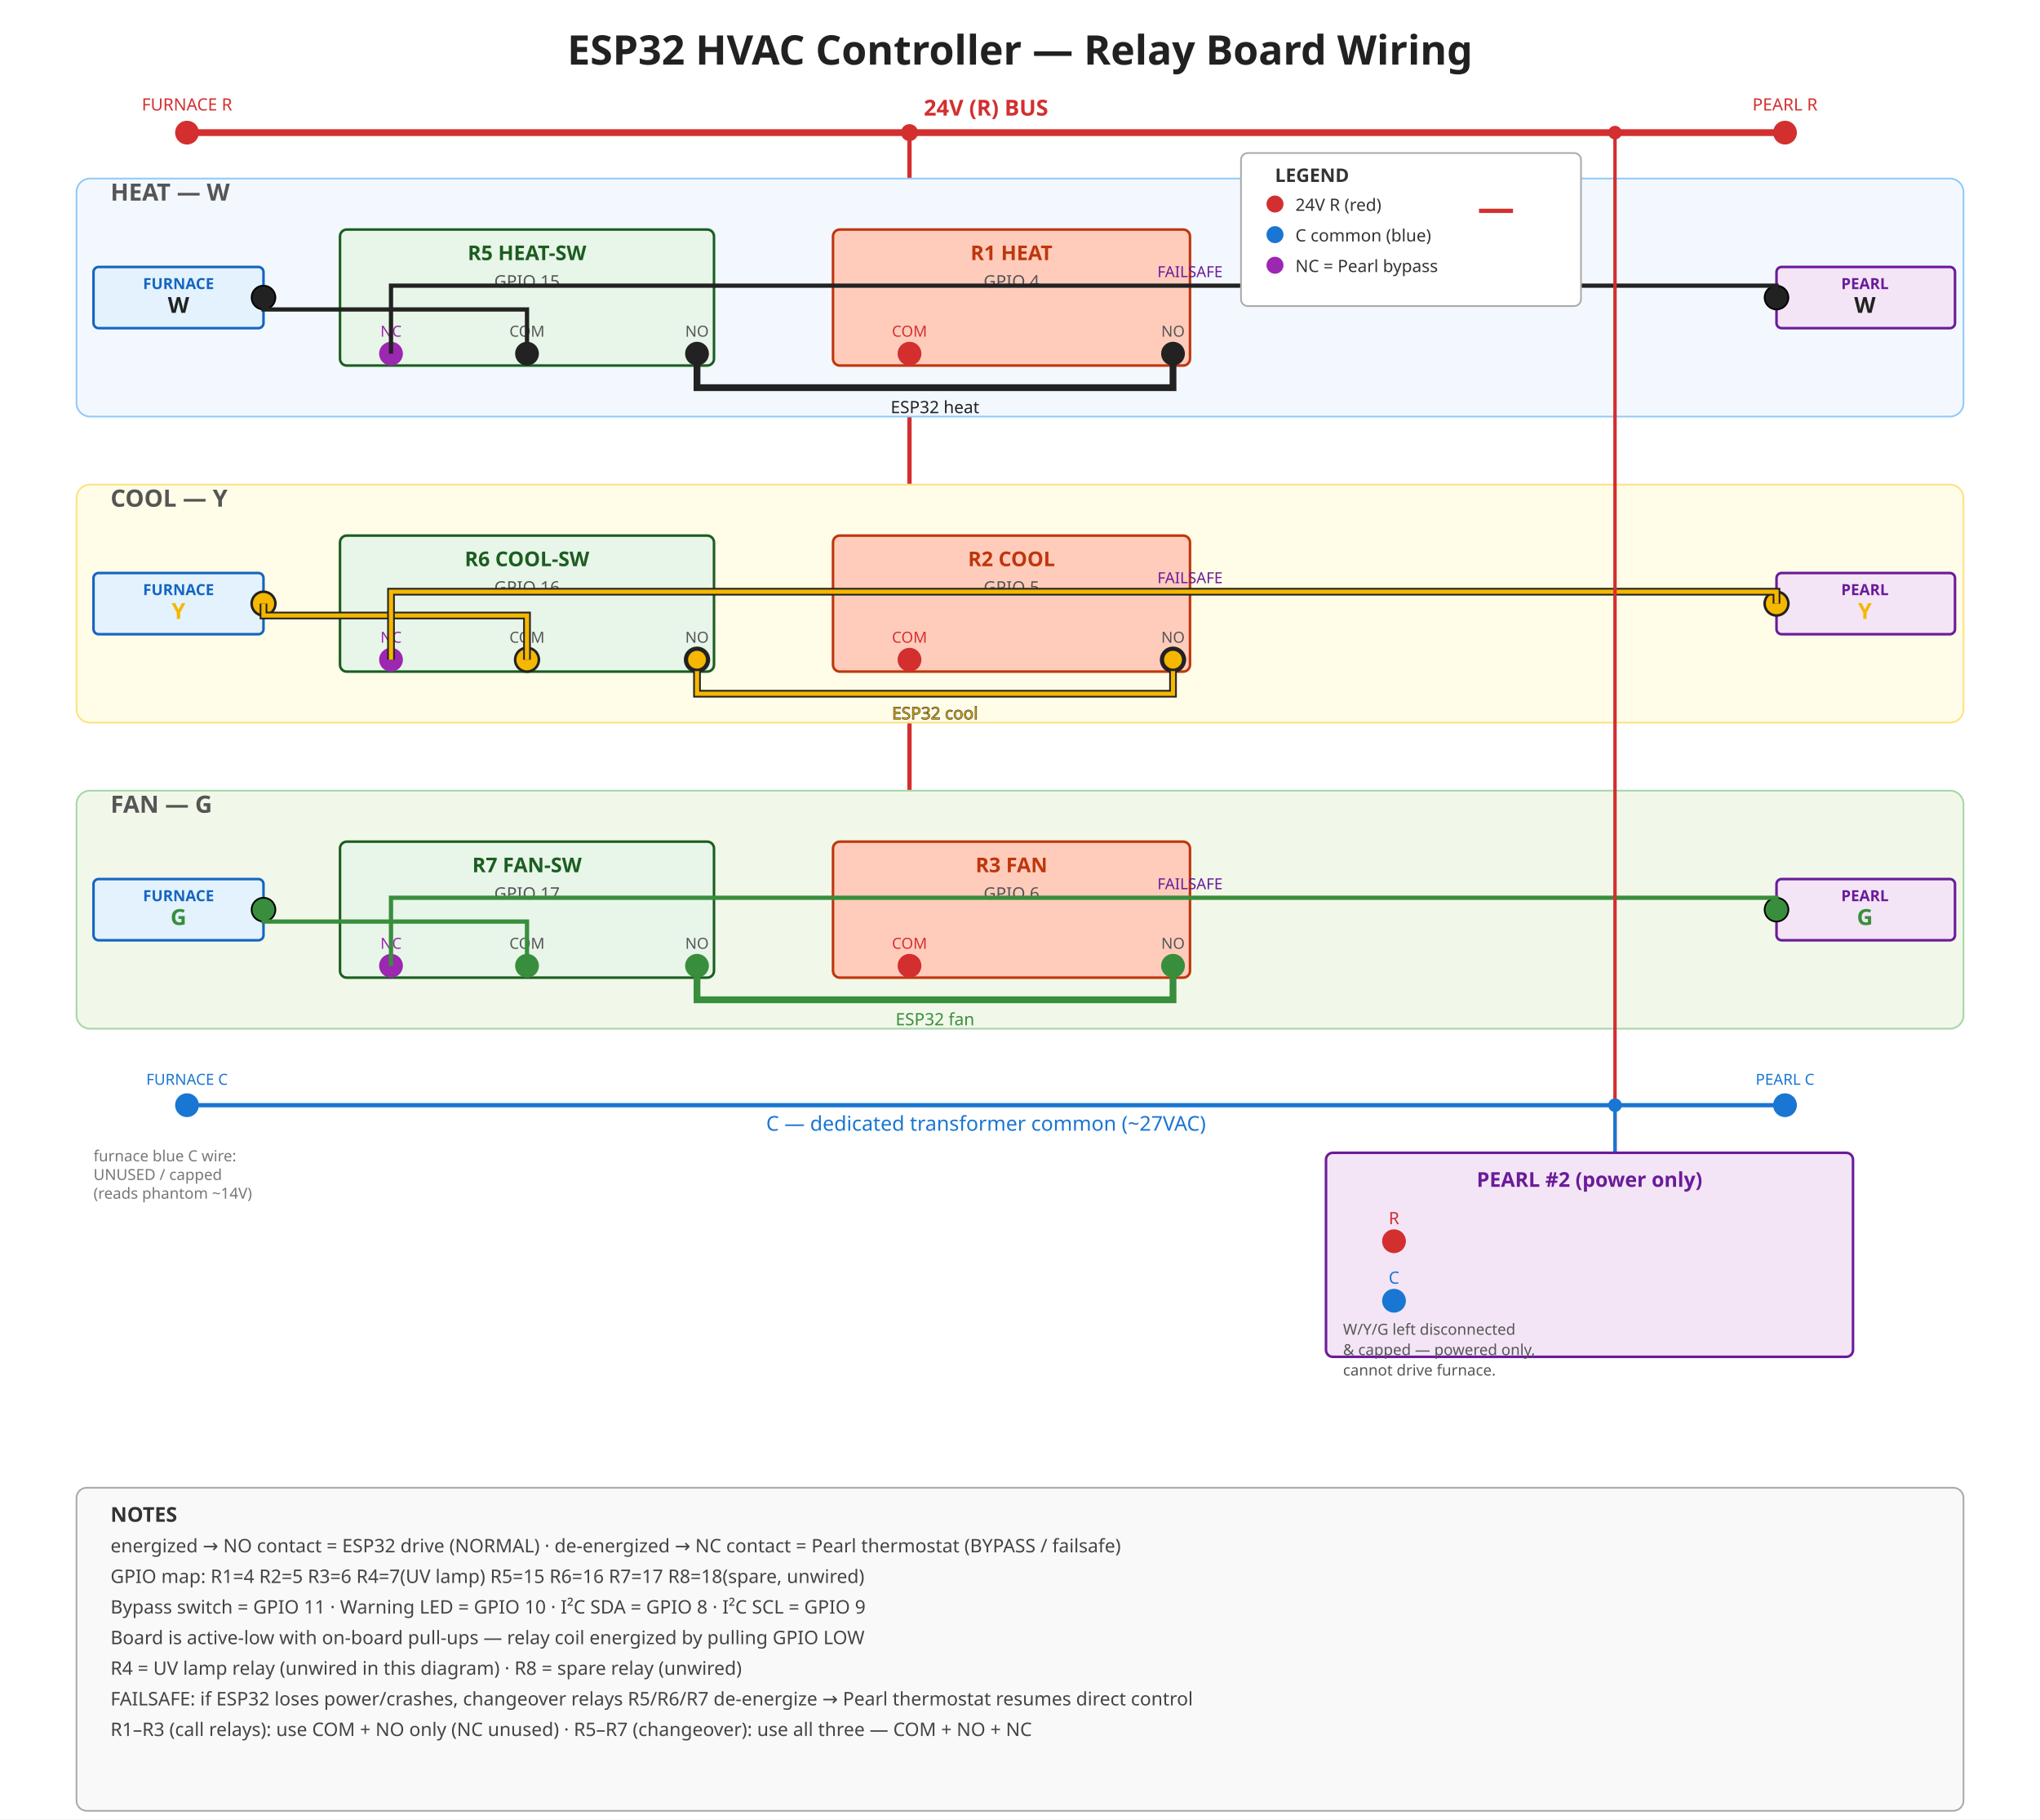
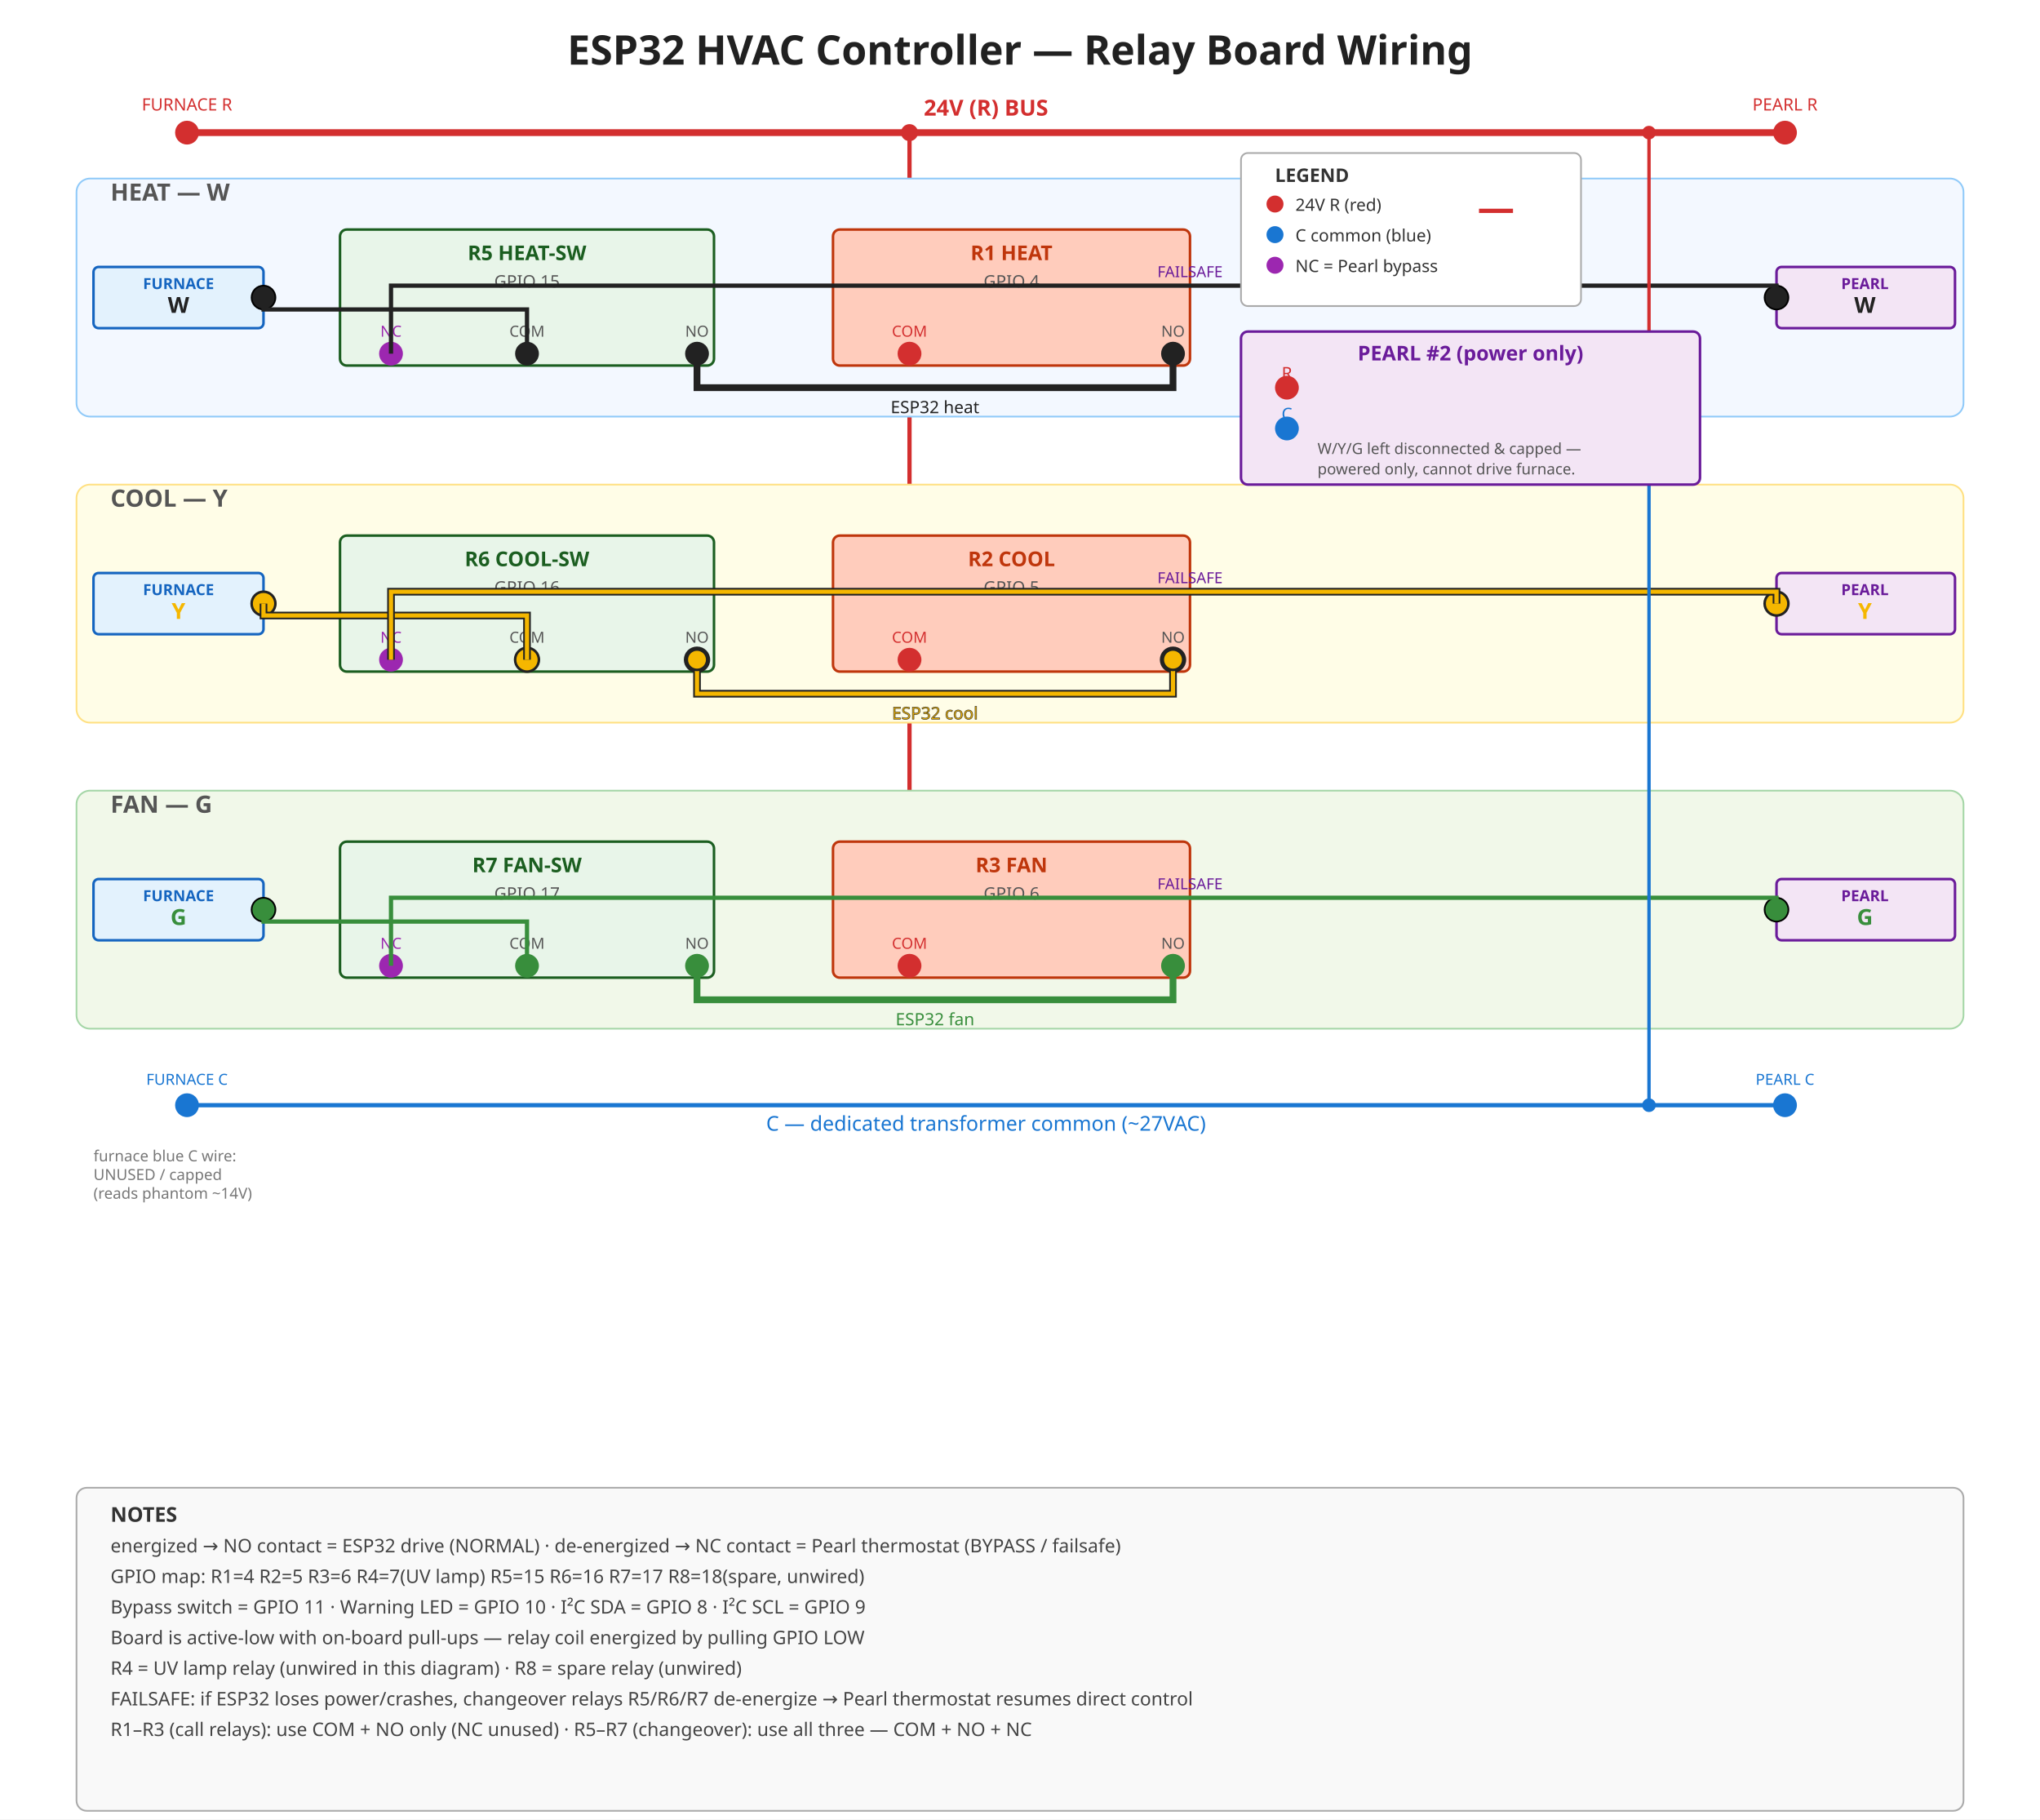
<svg xmlns="http://www.w3.org/2000/svg" width="1200" height="1070" viewBox="0 0 1200 1070">
  <g id="background">
    <rect width="1200" height="1070" fill="white" />
  </g>
  <g id="title">
    <text x="600" y="38" font-size="24" font-weight="bold" text-anchor="middle" fill="#212121" font-family="sans-serif">ESP32 HVAC Controller — Relay Board Wiring</text>
  </g>
  <g id="r-bus">
    <line x1="110" y1="78" x2="1050" y2="78" stroke="#d32f2f" stroke-width="4" />
    <circle cx="110" cy="78" r="7" fill="#d32f2f" />
    <text x="110" y="65" font-size="10" text-anchor="middle" fill="#d32f2f" font-family="sans-serif">FURNACE R</text>
    <circle cx="1050" cy="78" r="7" fill="#d32f2f" />
    <text x="1050" y="65" font-size="10" text-anchor="middle" fill="#d32f2f" font-family="sans-serif">PEARL R</text>
    <text x="580" y="68" font-size="13" font-weight="bold" text-anchor="middle" fill="#d32f2f" font-family="sans-serif">24V (R) BUS</text>
    <line x1="535" y1="78" x2="535" y2="570" stroke="#d32f2f" stroke-width="2.5" />
    <circle cx="535" cy="78" r="5" fill="#d32f2f" />
    <circle cx="535" cy="208" r="5" fill="#d32f2f" />
    <circle cx="535" cy="388" r="5" fill="#d32f2f" />
    <circle cx="535" cy="568" r="5" fill="#d32f2f" />
  </g>
  <g id="band-heat">
    <rect x="45" y="105" width="1110" height="140" fill="#f3f8ff" stroke="#90caf9" stroke-width="1" rx="8" />
    <text x="65" y="118" font-size="14" font-weight="bold" fill="#555" font-family="sans-serif">HEAT — W</text>
    <rect x="55" y="157" width="100" height="36" fill="#e3f2fd" stroke="#1565c0" stroke-width="1.5" rx="3" />
    <text x="105" y="170" font-size="9" font-weight="bold" fill="#1565c0" text-anchor="middle" font-family="sans-serif">FURNACE</text>
    <text x="105" y="184" font-size="13" font-weight="bold" fill="#222222" text-anchor="middle" font-family="sans-serif">W</text>
    <circle cx="155" cy="175" r="7" fill="#222222" stroke="#000" stroke-width="1" />
    <rect x="200" y="135" width="220" height="80" fill="#e8f5e9" stroke="#1b5e20" stroke-width="1.5" rx="4" />
    <text x="310" y="153" font-size="12" font-weight="bold" fill="#1b5e20" text-anchor="middle" font-family="sans-serif">R5 HEAT-SW</text>
    <text x="310" y="169" font-size="10" fill="#555" text-anchor="middle" font-family="sans-serif">GPIO 15</text>
    <text x="230" y="198" font-size="9" text-anchor="middle" fill="#9c27b0" font-family="sans-serif">NC</text>
    <circle cx="230" cy="208" r="7" fill="#9c27b0" />
    <text x="310" y="198" font-size="9" text-anchor="middle" fill="#555" font-family="sans-serif">COM</text>
    <circle cx="310" cy="208" r="7" fill="#222222" />
    <text x="410" y="198" font-size="9" text-anchor="middle" fill="#555" font-family="sans-serif">NO</text>
    <circle cx="410" cy="208" r="7" fill="#222222" />
    <rect x="490" y="135" width="210" height="80" fill="#ffccbc" stroke="#bf360c" stroke-width="1.5" rx="4" />
    <text x="595" y="153" font-size="12" font-weight="bold" fill="#bf360c" text-anchor="middle" font-family="sans-serif">R1 HEAT</text>
    <text x="595" y="169" font-size="10" fill="#555" text-anchor="middle" font-family="sans-serif">GPIO 4</text>
    <text x="535" y="198" font-size="9" text-anchor="middle" fill="#d32f2f" font-family="sans-serif">COM</text>
    <circle cx="535" cy="208" r="7" fill="#d32f2f" />
    <text x="690" y="198" font-size="9" text-anchor="middle" fill="#555" font-family="sans-serif">NO</text>
    <circle cx="690" cy="208" r="7" fill="#222222" />
    <rect x="1045" y="157" width="105" height="36" fill="#f3e5f5" stroke="#6a1b9a" stroke-width="1.5" rx="3" />
    <text x="1097" y="170" font-size="9" font-weight="bold" fill="#6a1b9a" text-anchor="middle" font-family="sans-serif">PEARL</text>
    <text x="1097" y="184" font-size="13" font-weight="bold" fill="#222222" text-anchor="middle" font-family="sans-serif">W</text>
    <circle cx="1045" cy="175" r="7" fill="#222222" stroke="#000" stroke-width="1" />
    <path d="M 155,175 V 182 H 310 V 208" stroke="#222222" stroke-width="2.5" fill="none" />
    <path d="M 1045,175 V 168 H 230 V 208" stroke="#222222" stroke-width="2.5" fill="none" />
    <text x="700" y="163" font-size="9" fill="#6a1b9a" text-anchor="middle" font-family="sans-serif">FAILSAFE</text>
    <path d="M 690,208 V 228 H 410 V 208" stroke="#222222" stroke-width="4" fill="none" />
    <circle cx="690" cy="208" r="6" fill="#222222" />
    <circle cx="410" cy="208" r="6" fill="#222222" />
    <text x="550" y="243" font-size="10" fill="#222222" text-anchor="middle" font-family="sans-serif">ESP32 heat</text>
  </g>
  <g id="band-cool">
    <rect x="45" y="285" width="1110" height="140" fill="#fffde7" stroke="#ffe082" stroke-width="1" rx="8" />
    <text x="65" y="298" font-size="14" font-weight="bold" fill="#555" font-family="sans-serif">COOL — Y</text>
    <rect x="55" y="337" width="100" height="36" fill="#e3f2fd" stroke="#1565c0" stroke-width="1.5" rx="3" />
    <text x="105" y="350" font-size="9" font-weight="bold" fill="#1565c0" text-anchor="middle" font-family="sans-serif">FURNACE</text>
    <text x="105" y="364" font-size="13" font-weight="bold" fill="#f5b700" text-anchor="middle" font-family="sans-serif">Y</text>
    <circle cx="155" cy="355" r="7" fill="#f5b700" stroke="#222222" stroke-width="1.5" />
    <rect x="200" y="315" width="220" height="80" fill="#e8f5e9" stroke="#1b5e20" stroke-width="1.5" rx="4" />
    <text x="310" y="333" font-size="12" font-weight="bold" fill="#1b5e20" text-anchor="middle" font-family="sans-serif">R6 COOL-SW</text>
    <text x="310" y="349" font-size="10" fill="#555" text-anchor="middle" font-family="sans-serif">GPIO 16</text>
    <text x="230" y="378" font-size="9" text-anchor="middle" fill="#9c27b0" font-family="sans-serif">NC</text>
    <circle cx="230" cy="388" r="7" fill="#9c27b0" />
    <text x="310" y="378" font-size="9" text-anchor="middle" fill="#555" font-family="sans-serif">COM</text>
    <circle cx="310" cy="388" r="7" fill="#f5b700" stroke="#222222" stroke-width="1.5" />
    <text x="410" y="378" font-size="9" text-anchor="middle" fill="#555" font-family="sans-serif">NO</text>
    <circle cx="410" cy="388" r="7" fill="#f5b700" stroke="#222222" stroke-width="1.5" />
    <rect x="490" y="315" width="210" height="80" fill="#ffccbc" stroke="#bf360c" stroke-width="1.5" rx="4" />
    <text x="595" y="333" font-size="12" font-weight="bold" fill="#bf360c" text-anchor="middle" font-family="sans-serif">R2 COOL</text>
    <text x="595" y="349" font-size="10" fill="#555" text-anchor="middle" font-family="sans-serif">GPIO 5</text>
    <text x="535" y="378" font-size="9" text-anchor="middle" fill="#d32f2f" font-family="sans-serif">COM</text>
    <circle cx="535" cy="388" r="7" fill="#d32f2f" />
    <text x="690" y="378" font-size="9" text-anchor="middle" fill="#555" font-family="sans-serif">NO</text>
    <circle cx="690" cy="388" r="7" fill="#f5b700" stroke="#222222" stroke-width="1.5" />
    <rect x="1045" y="337" width="105" height="36" fill="#f3e5f5" stroke="#6a1b9a" stroke-width="1.5" rx="3" />
    <text x="1097" y="350" font-size="9" font-weight="bold" fill="#6a1b9a" text-anchor="middle" font-family="sans-serif">PEARL</text>
    <text x="1097" y="364" font-size="13" font-weight="bold" fill="#f5b700" text-anchor="middle" font-family="sans-serif">Y</text>
    <circle cx="1045" cy="355" r="7" fill="#f5b700" stroke="#222222" stroke-width="1.5" />
    <path d="M 155,355 V 362 H 310 V 388" stroke="#222222" stroke-width="4.5" fill="none" />
    <path d="M 155,355 V 362 H 310 V 388" stroke="#f5b700" stroke-width="2.5" fill="none" />
    <path d="M 1045,355 V 348 H 230 V 388" stroke="#222222" stroke-width="4.5" fill="none" />
    <path d="M 1045,355 V 348 H 230 V 388" stroke="#f5b700" stroke-width="2.5" fill="none" />
    <text x="700" y="343" font-size="9" fill="#6a1b9a" text-anchor="middle" font-family="sans-serif">FAILSAFE</text>
    <path d="M 690,388 V 408 H 410 V 388" stroke="#222222" stroke-width="4.5" fill="none" />
    <path d="M 690,388 V 408 H 410 V 388" stroke="#f5b700" stroke-width="2.5" fill="none" />
    <circle cx="690" cy="388" r="6" fill="#f5b700" stroke="#222222" stroke-width="1.5" />
    <circle cx="410" cy="388" r="6" fill="#f5b700" stroke="#222222" stroke-width="1.5" />
    <text x="550" y="423" font-size="10" fill="#f5b700" text-anchor="middle" font-family="sans-serif" stroke="#222222" stroke-width="0.3">ESP32 cool</text>
  </g>
  <g id="band-fan">
    <rect x="45" y="465" width="1110" height="140" fill="#f1f8e9" stroke="#a5d6a7" stroke-width="1" rx="8" />
    <text x="65" y="478" font-size="14" font-weight="bold" fill="#555" font-family="sans-serif">FAN — G</text>
    <rect x="55" y="517" width="100" height="36" fill="#e3f2fd" stroke="#1565c0" stroke-width="1.5" rx="3" />
    <text x="105" y="530" font-size="9" font-weight="bold" fill="#1565c0" text-anchor="middle" font-family="sans-serif">FURNACE</text>
    <text x="105" y="544" font-size="13" font-weight="bold" fill="#388e3c" text-anchor="middle" font-family="sans-serif">G</text>
    <circle cx="155" cy="535" r="7" fill="#388e3c" stroke="#000" stroke-width="1" />
    <rect x="200" y="495" width="220" height="80" fill="#e8f5e9" stroke="#1b5e20" stroke-width="1.5" rx="4" />
    <text x="310" y="513" font-size="12" font-weight="bold" fill="#1b5e20" text-anchor="middle" font-family="sans-serif">R7 FAN-SW</text>
    <text x="310" y="529" font-size="10" fill="#555" text-anchor="middle" font-family="sans-serif">GPIO 17</text>
    <text x="230" y="558" font-size="9" text-anchor="middle" fill="#9c27b0" font-family="sans-serif">NC</text>
    <circle cx="230" cy="568" r="7" fill="#9c27b0" />
    <text x="310" y="558" font-size="9" text-anchor="middle" fill="#555" font-family="sans-serif">COM</text>
    <circle cx="310" cy="568" r="7" fill="#388e3c" />
    <text x="410" y="558" font-size="9" text-anchor="middle" fill="#555" font-family="sans-serif">NO</text>
    <circle cx="410" cy="568" r="7" fill="#388e3c" />
    <rect x="490" y="495" width="210" height="80" fill="#ffccbc" stroke="#bf360c" stroke-width="1.5" rx="4" />
    <text x="595" y="513" font-size="12" font-weight="bold" fill="#bf360c" text-anchor="middle" font-family="sans-serif">R3 FAN</text>
    <text x="595" y="529" font-size="10" fill="#555" text-anchor="middle" font-family="sans-serif">GPIO 6</text>
    <text x="535" y="558" font-size="9" text-anchor="middle" fill="#d32f2f" font-family="sans-serif">COM</text>
    <circle cx="535" cy="568" r="7" fill="#d32f2f" />
    <text x="690" y="558" font-size="9" text-anchor="middle" fill="#555" font-family="sans-serif">NO</text>
    <circle cx="690" cy="568" r="7" fill="#388e3c" />
    <rect x="1045" y="517" width="105" height="36" fill="#f3e5f5" stroke="#6a1b9a" stroke-width="1.5" rx="3" />
    <text x="1097" y="530" font-size="9" font-weight="bold" fill="#6a1b9a" text-anchor="middle" font-family="sans-serif">PEARL</text>
    <text x="1097" y="544" font-size="13" font-weight="bold" fill="#388e3c" text-anchor="middle" font-family="sans-serif">G</text>
    <circle cx="1045" cy="535" r="7" fill="#388e3c" stroke="#000" stroke-width="1" />
    <path d="M 155,535 V 542 H 310 V 568" stroke="#388e3c" stroke-width="2.5" fill="none" />
    <path d="M 1045,535 V 528 H 230 V 568" stroke="#388e3c" stroke-width="2.5" fill="none" />
    <text x="700" y="523" font-size="9" fill="#6a1b9a" text-anchor="middle" font-family="sans-serif">FAILSAFE</text>
    <path d="M 690,568 V 588 H 410 V 568" stroke="#388e3c" stroke-width="4" fill="none" />
    <circle cx="690" cy="568" r="6" fill="#388e3c" />
    <circle cx="410" cy="568" r="6" fill="#388e3c" />
    <text x="550" y="603" font-size="10" fill="#388e3c" text-anchor="middle" font-family="sans-serif">ESP32 fan</text>
  </g>
  <g id="c-bus">
    <line x1="110" y1="650" x2="1050" y2="650" stroke="#1976d2" stroke-width="2.5" />
    <circle cx="110" cy="650" r="7" fill="#1976d2" />
    <text x="110" y="638" font-size="9" text-anchor="middle" fill="#1976d2" font-family="sans-serif">FURNACE C</text>
    <circle cx="1050" cy="650" r="7" fill="#1976d2" />
    <text x="1050" y="638" font-size="9" text-anchor="middle" fill="#1976d2" font-family="sans-serif">PEARL C</text>
    <text x="580" y="665" font-size="12" fill="#1976d2" text-anchor="middle" font-family="sans-serif">C — dedicated transformer common (~27VAC)</text>
    <text x="55" y="683" font-size="9" fill="#777" font-family="sans-serif">furnace blue C wire:</text>
    <text x="55" y="694" font-size="9" fill="#777" font-family="sans-serif">UNUSED / capped</text>
    <text x="55" y="705" font-size="9" fill="#777" font-family="sans-serif">(reads phantom ~14V)</text>
  </g>
  <g id="legend">
    <rect x="730" y="90" width="200" height="90" fill="white" stroke="#aaa" stroke-width="1" rx="4" />
    <text x="750" y="107" font-size="11" font-weight="bold" font-family="sans-serif" fill="#333">LEGEND</text>
    <circle cx="750" cy="120" r="5" fill="#d32f2f" />
    <text x="762" y="124" font-size="10" font-family="sans-serif" fill="#333">24V R (red)</text>
    <circle cx="750" cy="138" r="5" fill="#1976d2" />
    <text x="762" y="142" font-size="10" font-family="sans-serif" fill="#333">C common (blue)</text>
    <circle cx="750" cy="156" r="5" fill="#9c27b0" />
    <text x="762" y="160" font-size="10" font-family="sans-serif" fill="#333">NC = Pearl bypass</text>
    <line x1="870" y1="124" x2="890" y2="124" stroke="#d32f2f" stroke-width="2.5" />
  </g>
  <g id="pearl2">
-     <circle cx="950" cy="78" r="4" fill="#d32f2f" />
-     <path d="M 950,78 V 730 H 820" stroke="#d32f2f" stroke-width="2" fill="none" />
-     <circle cx="950" cy="650" r="4" fill="#1976d2" />
-     <path d="M 950,650 V 765 H 820" stroke="#1976d2" stroke-width="2" fill="none" />
-     <rect x="780" y="678" width="310" height="120" fill="#f3e5f5" stroke="#6a1b9a" stroke-width="1.5" rx="4" />
-     <text x="935" y="698" font-size="12" font-weight="bold" fill="#6a1b9a" text-anchor="middle" font-family="sans-serif">PEARL #2 (power only)</text>
-     <text x="820" y="720" font-size="10" text-anchor="middle" fill="#d32f2f" font-family="sans-serif">R</text>
-     <circle cx="820" cy="730" r="7" fill="#d32f2f" />
-     <text x="820" y="755" font-size="10" text-anchor="middle" fill="#1976d2" font-family="sans-serif">C</text>
-     <circle cx="820" cy="765" r="7" fill="#1976d2" />
-     <text x="790" y="785" font-size="9" fill="#555" font-family="sans-serif">W/Y/G left disconnected</text>
-     <text x="790" y="797" font-size="9" fill="#555" font-family="sans-serif">&amp; capped — powered only,</text>
-     <text x="790" y="809" font-size="9" fill="#555" font-family="sans-serif">cannot drive furnace.</text>
+     <circle cx="970" cy="78" r="4" fill="#d32f2f" />
+     <path d="M 970,78 V 228 H 757" stroke="#d32f2f" stroke-width="2" fill="none" />
+     <circle cx="970" cy="650" r="4" fill="#1976d2" />
+     <path d="M 970,650 V 252 H 757" stroke="#1976d2" stroke-width="2" fill="none" />
+     <rect x="730" y="195" width="270" height="90" fill="#f3e5f5" stroke="#6a1b9a" stroke-width="1.5" rx="4" />
+     <text x="865" y="212" font-size="12" font-weight="bold" fill="#6a1b9a" text-anchor="middle" font-family="sans-serif">PEARL #2 (power only)</text>
+     <text x="757" y="223" font-size="10" text-anchor="middle" fill="#d32f2f" font-family="sans-serif">R</text>
+     <circle cx="757" cy="228" r="7" fill="#d32f2f" />
+     <text x="757" y="247" font-size="10" text-anchor="middle" fill="#1976d2" font-family="sans-serif">C</text>
+     <circle cx="757" cy="252" r="7" fill="#1976d2" />
+     <text x="775" y="267" font-size="9" fill="#555" font-family="sans-serif">W/Y/G left disconnected &amp; capped —</text>
+     <text x="775" y="279" font-size="9" fill="#555" font-family="sans-serif">powered only, cannot drive furnace.</text>
  </g>
  <g id="notes">
    <rect x="45" y="875" width="1110" height="190" fill="#f9f9f9" stroke="#aaa" stroke-width="1" rx="6" />
    <text x="65" y="895" font-size="12" font-weight="bold" fill="#333" font-family="sans-serif">NOTES</text>
    <text x="65" y="913" font-size="11" fill="#444" font-family="sans-serif">energized → NO contact = ESP32 drive (NORMAL) · de-energized → NC contact = Pearl thermostat (BYPASS / failsafe)</text>
    <text x="65" y="931" font-size="11" fill="#444" font-family="sans-serif">GPIO map: R1=4  R2=5  R3=6  R4=7(UV lamp)  R5=15  R6=16  R7=17  R8=18(spare, unwired)</text>
    <text x="65" y="949" font-size="11" fill="#444" font-family="sans-serif">Bypass switch = GPIO 11  ·  Warning LED = GPIO 10  ·  I²C SDA = GPIO 8  ·  I²C SCL = GPIO 9</text>
    <text x="65" y="967" font-size="11" fill="#444" font-family="sans-serif">Board is active-low with on-board pull-ups — relay coil energized by pulling GPIO LOW</text>
    <text x="65" y="985" font-size="11" fill="#444" font-family="sans-serif">R4 = UV lamp relay (unwired in this diagram)  ·  R8 = spare relay (unwired)</text>
    <text x="65" y="1003" font-size="11" fill="#444" font-family="sans-serif">FAILSAFE: if ESP32 loses power/crashes, changeover relays R5/R6/R7 de-energize → Pearl thermostat resumes direct control</text>
    <text x="65" y="1021" font-size="11" fill="#444" font-family="sans-serif">R1–R3 (call relays): use COM + NO only (NC unused)  ·  R5–R7 (changeover): use all three — COM + NO + NC</text>
  </g>
</svg>
